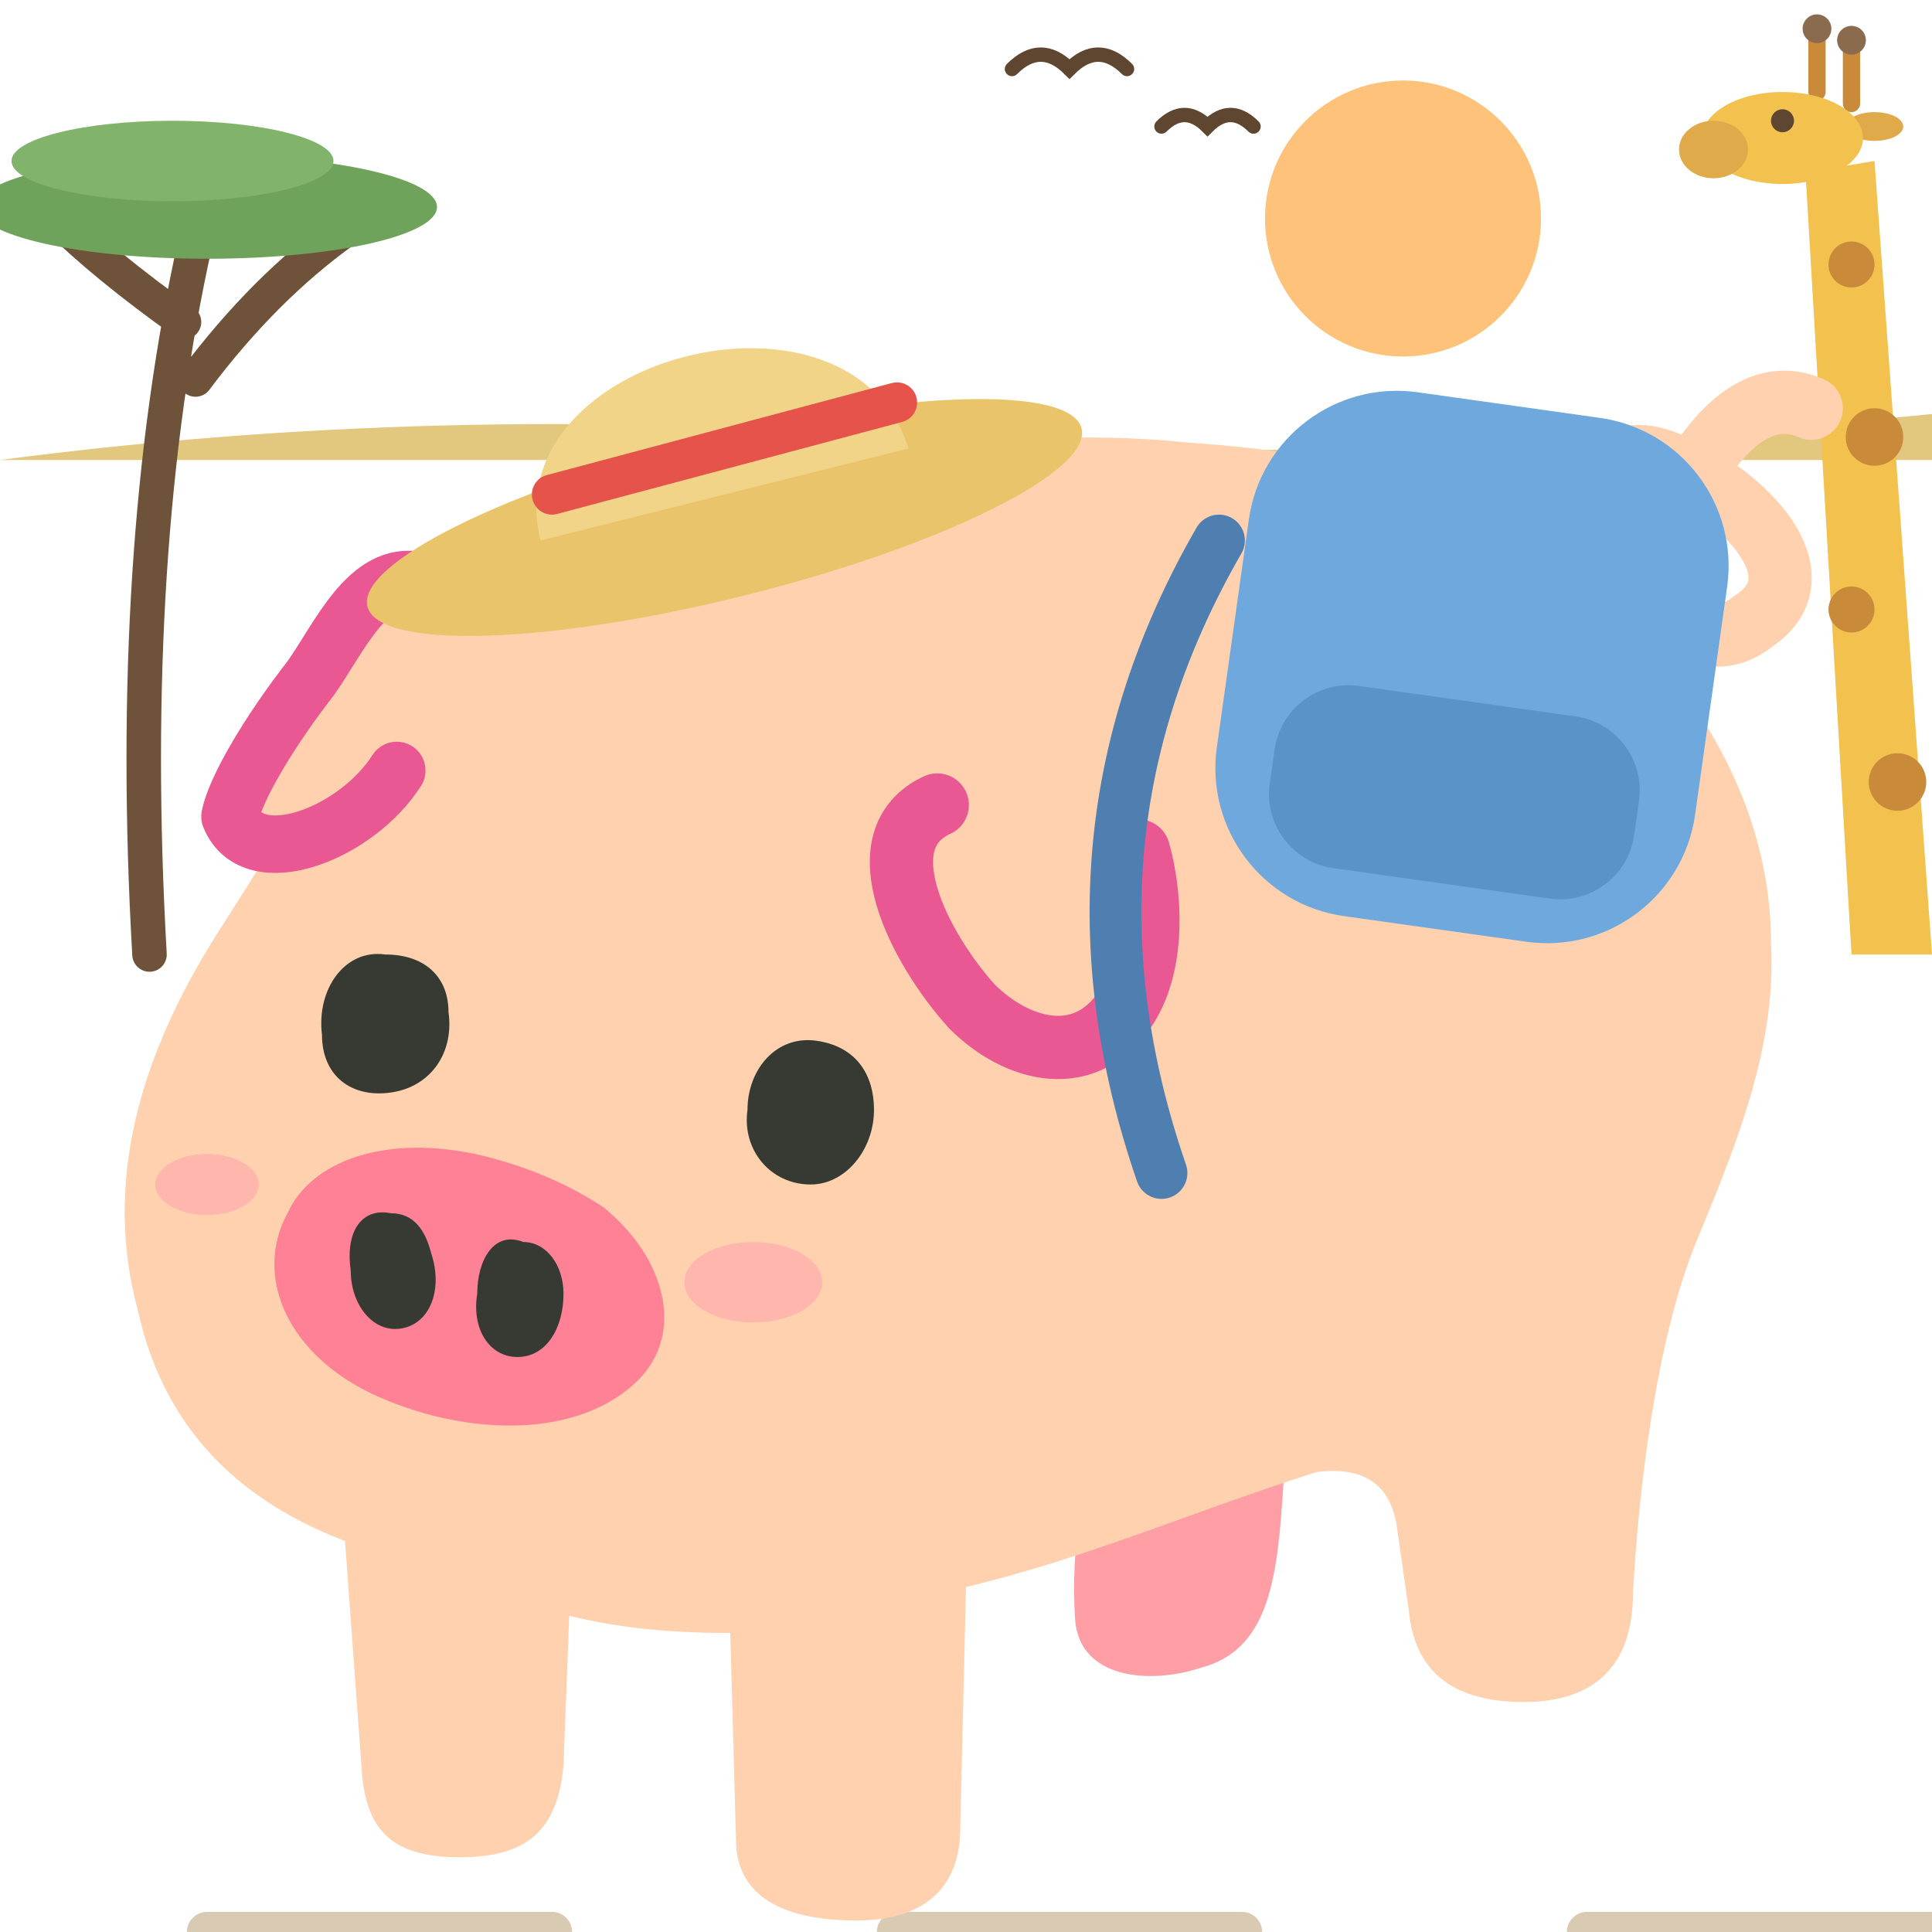
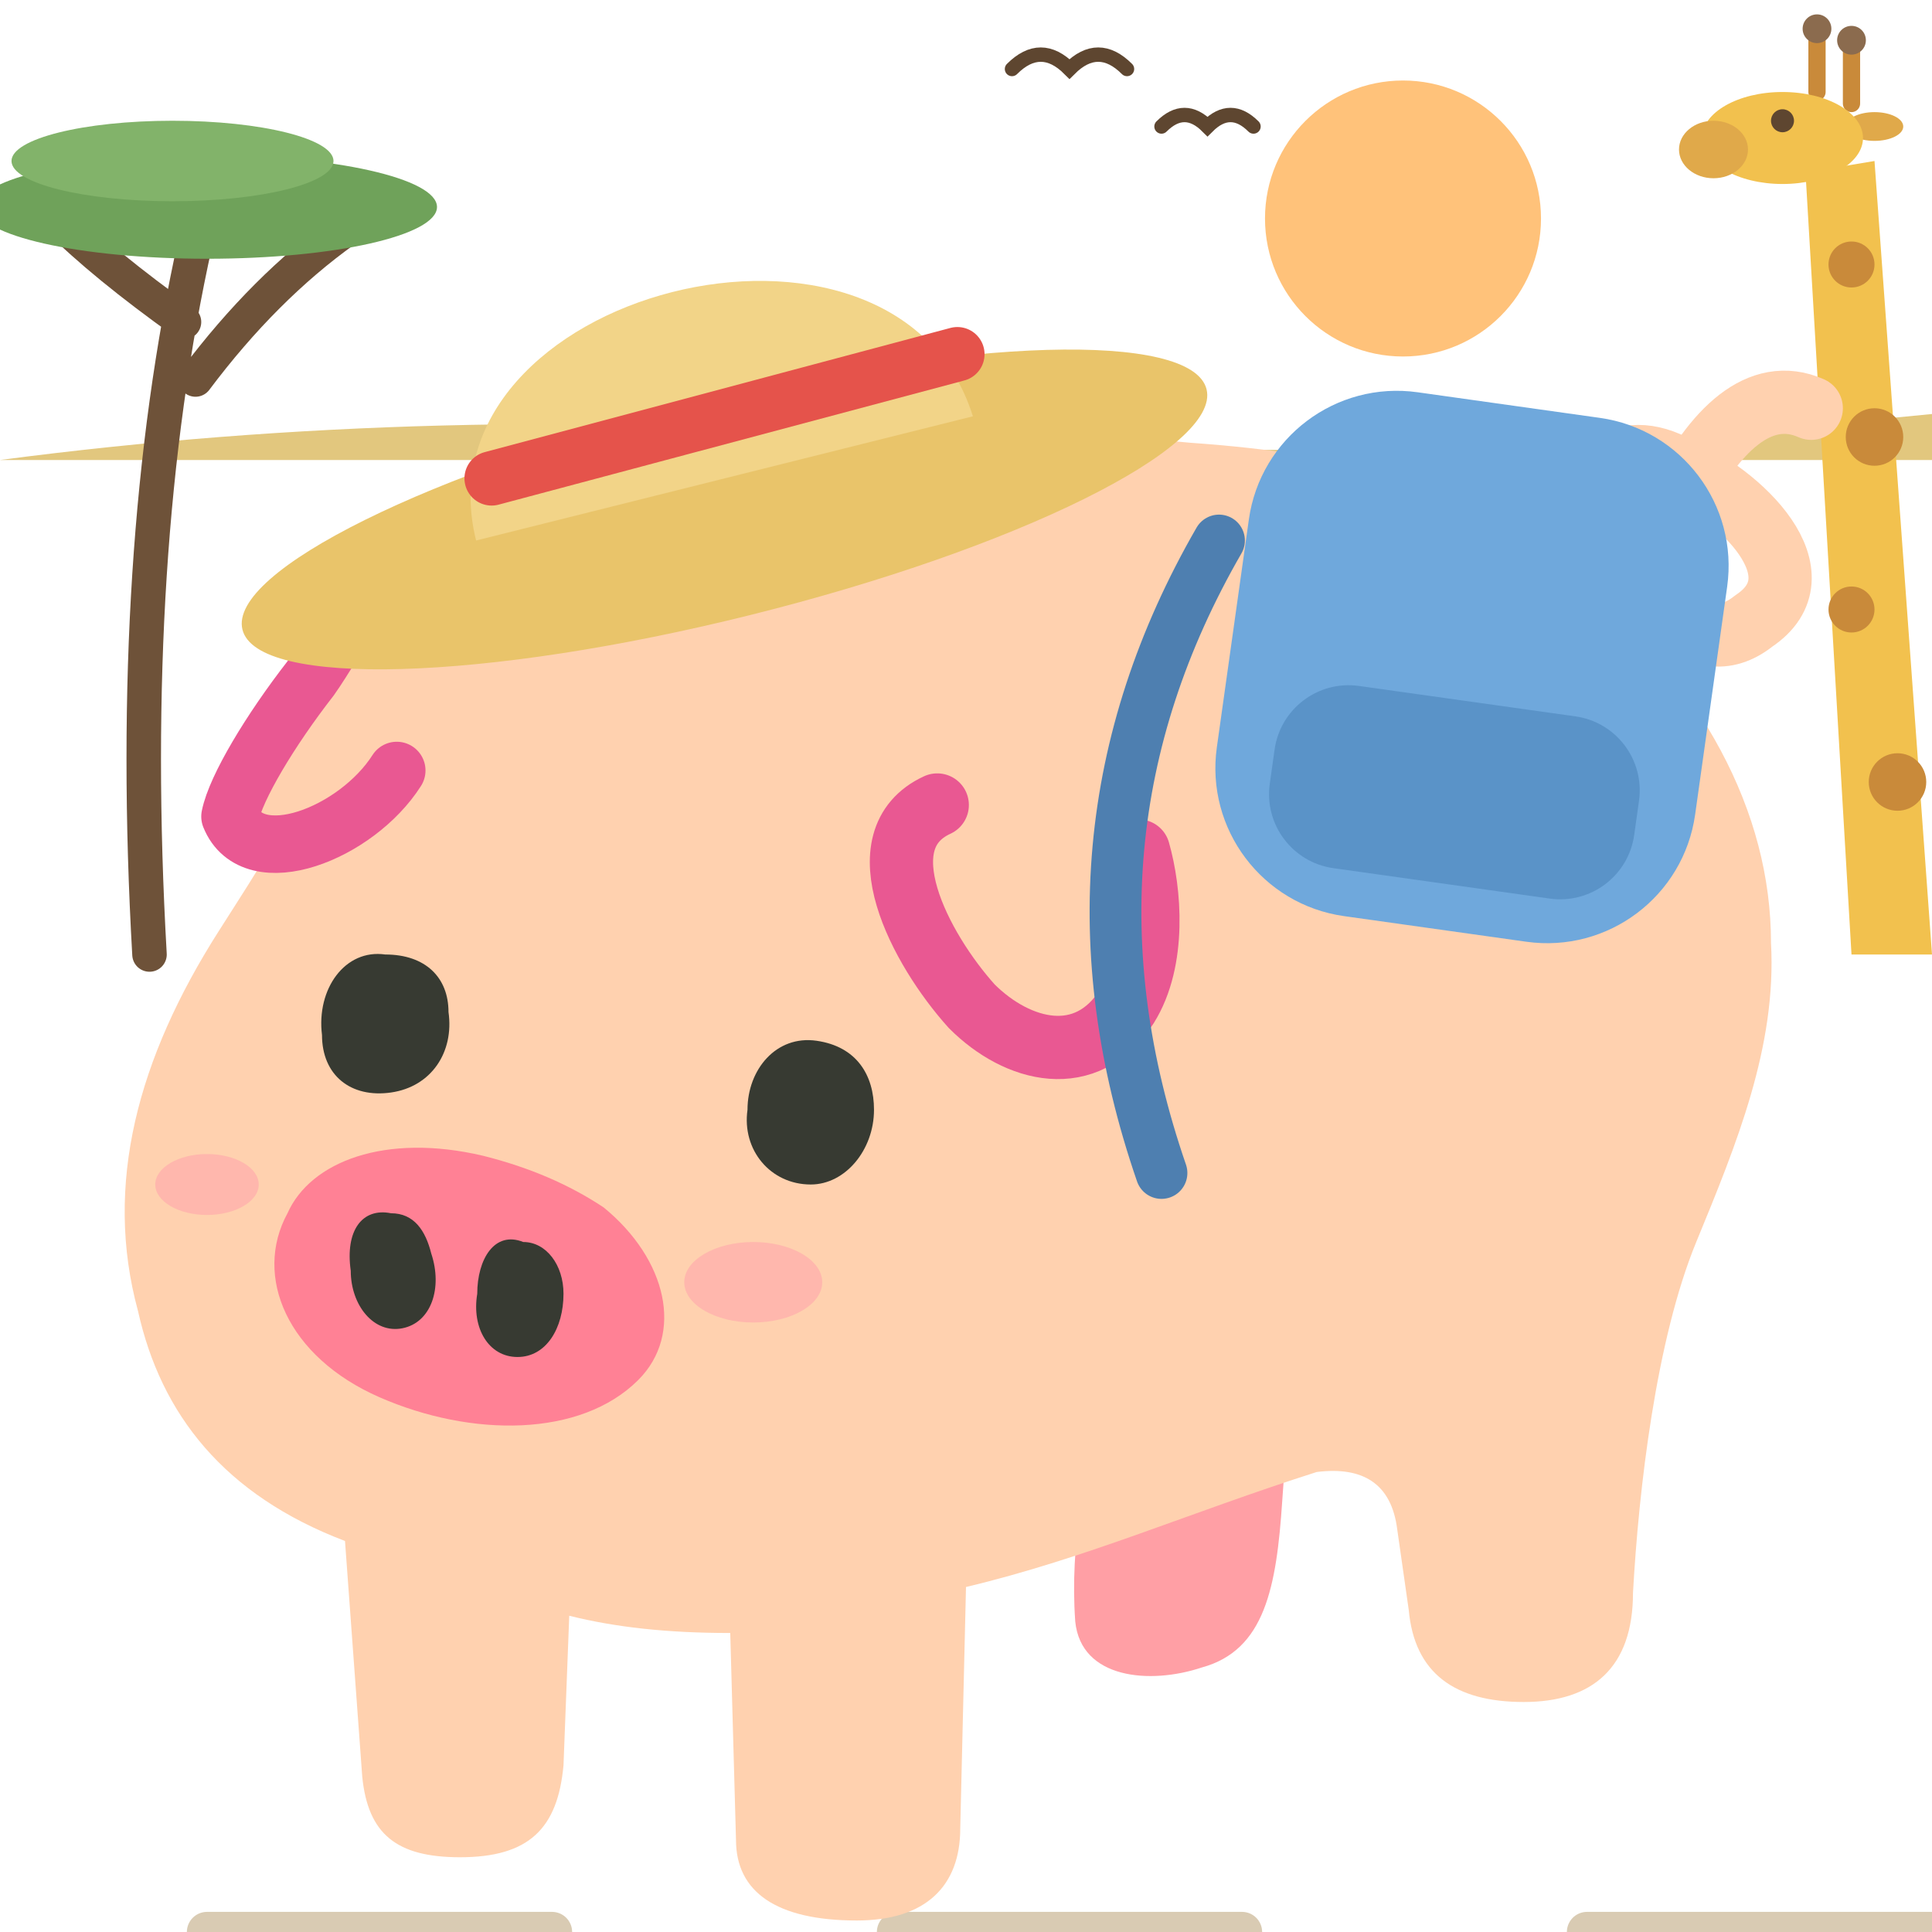
<svg xmlns="http://www.w3.org/2000/svg" viewBox="24 -36 336 336" width="128" height="128" role="img" aria-label="旅行 · 内罗毕">
  <style>
    .eye{animation:blink 4.2s infinite;transform-box:fill-box;transform-origin:50% 50%}
    .tail{animation:wag 1.4s ease-in-out infinite;transform-origin:296px 64px}
    .ear2{animation:flick 5.2s ease-in-out infinite;transform-origin:205px 108px}
    @keyframes blink{0%,90%,100%{transform:scaleY(1)}93%{transform:scaleY(.1)}}
    @keyframes wag{50%{transform:rotate(14deg)}}
    @keyframes flick{0%,80%,100%{transform:rotate(0)}85%{transform:rotate(-12deg)}90%{transform:rotate(4deg)}}
    .walk{animation:walk .5s ease-in-out infinite;transform-origin:190px 298px}
    .road{animation:road 1.6s linear infinite}
    .tail{animation-duration:.5s}
    @keyframes walk{0%,100%{transform:translateY(0) rotate(0)}50%{transform:translateY(-8px) rotate(-1.5deg)}}
    @keyframes road{to{transform:translateX(120px)}}
    .gir{animation:munch 2.4s ease-in-out infinite;transform-origin:352px 130px}
    .bird{animation:fly 8s linear infinite}
    @keyframes munch{0%,100%{transform:rotate(0)}50%{transform:rotate(-4deg)}}
    @keyframes fly{0%{opacity:0;transform:translateX(40px)}10%,90%{opacity:1}100%{opacity:0;transform:translateX(-200px)}}
    @media (prefers-reduced-motion:reduce){*{animation:none!important}}
  </style>
  <circle cx="268" cy="2" r="24" fill="#FFC27A" />
  <path d="M24 44Q100 34 180 40T360 36V44Z" fill="#E2C77E" />
  <path d="M50 130Q46 60 58 6M58 30Q70 14 84 4M56 20Q42 10 34 2" fill="none" stroke="#6E5239" stroke-width="6" stroke-linecap="round" />
  <ellipse cx="60" cy="0" rx="40" ry="9" fill="#6FA25A" />
  <ellipse cx="54" cy="-8" rx="28" ry="7" fill="#82B36A" />
  <g class="bird">
    <path d="M200 -24q5-5 10 0q5-5 10 0M226 -14q4-4 8 0q4-4 8 0" fill="none" stroke="#5E4630" stroke-width="2.5" stroke-linecap="round" />
  </g>
  <g class="gir">
    <path d="M346 130L338 -6L350 -8L360 130Z" fill="#F2C14E" />
    <g fill="#C98A3A">
      <circle cx="346" cy="10" r="4" />
      <circle cx="350" cy="40" r="5" />
      <circle cx="346" cy="70" r="4" />
      <circle cx="354" cy="100" r="5" />
    </g>
    <path d="M340 -20V-30M346 -18V-28" fill="none" stroke="#C98A3A" stroke-width="3" stroke-linecap="round" />
    <circle cx="340" cy="-31" r="2.5" fill="#8B6B4E" />
    <circle cx="346" cy="-29" r="2.5" fill="#8B6B4E" />
    <ellipse cx="350" cy="-14" rx="5" ry="2.5" fill="#E0A94A" />
    <ellipse cx="334" cy="-12" rx="14" ry="8" fill="#F2C14E" />
    <ellipse cx="322" cy="-10" rx="6" ry="5" fill="#E0A94A" />
    <circle cx="334" cy="-15" r="2" fill="#5E4630" />
  </g>
  <g class="road">
    <path d="M-60 300H0M60 300H120M180 300H240M300 300H360M420 300H480" fill="none" stroke="#D9CBB3" stroke-width="7" stroke-linecap="round" />
  </g>
  <g class="walk">
    <g class="pig" stroke-linecap="round" stroke-linejoin="round">
      <path fill="#FF9FA5" d="M214 210C213 221 210 232 211 246C212 256 224 257 233 254C244 251 246 240 247 225L248 211Z" />
      <path class="tail" d="M294 62C298 47 305 40 315 45C327 50 341 64 329 72C319 80 309 67 316 51C322 39 330 31 339 35" fill="none" stroke="#FFD1AF" stroke-width="11" />
      <path fill="#FFD1AF" d="M110 70C155 46 192 37 231 41C259 43 279 48 298 64C320 83 332 105 332 128C333 146 326 163 319 180C312 197 309 223 308 241C308 254 301 260 289 260C277 260 270 255 269 244L267 230C266 222 261 219 253 220C231 227 213 235 192 240L191 282C191 292 185 298 173 298C159 298 152 293 152 284L151 248C140 248 131 247 123 245L122 271C121 282 116 287 104 287C93 287 88 283 87 273L84 232C63 224 52 210 48 192C42 170 48 148 62 126C69 115 75 106 80 94C87 79 96 68 110 70Z" />
      <path fill="#FFD1AF" d="M63 107C64 97 75 81 84 68C90 58 102 58 108 66L115 87L90 113Z" />
      <path class="ear1" d="M97 65C88 63 83 75 78 82C71 91 65 101 64 106C68 116 86 109 93 98" fill="none" stroke="#E95892" stroke-width="10" />
      <path class="ear2" d="M187 104C174 110 184 129 193 139C201 147 213 150 220 139C225 131 224 119 222 112" fill="none" stroke="#E95892" stroke-width="11" />
      <path class="eye" fill="#373A32" d="M91 130C84 129 79 136 80 144C80 151 85 155 92 154C99 153 103 147 102 140C102 134 98 130 91 130Z" />
      <path class="eye" fill="#373A32" d="M166 145C159 144 154 150 154 157C153 164 158 170 165 170C171 170 176 164 176 157C176 151 173 146 166 145Z" />
      <g class="snout">
        <path fill="#FF8195" d="M108 165C91 161 78 166 74 175C68 186 74 200 90 207C106 214 125 214 135 204C143 196 140 183 129 174C123 170 116 167 108 165Z" />
        <path fill="#373A32" d="M92 175C87 174 84 178 85 185C85 191 89 196 94 195C99 194 101 188 99 182C98 178 96 175 92 175Z" />
        <path fill="#373A32" d="M115 180C110 178 107 183 107 189C106 195 109 200 114 200C119 200 122 195 122 189C122 184 119 180 115 180Z" />
      </g>
      <ellipse class="blush" cx="155" cy="187" rx="12" ry="7" fill="#FFAFAC" opacity=".75" />
      <ellipse class="blush" cx="60" cy="170" rx="9" ry="5.3" fill="#FFAFAC" opacity=".75" />
      <g class="wear" data-occupies="head" />
      <path d="M236 58Q206 110 226 168" fill="none" stroke="#4E7FB0" stroke-width="9" />
      <rect x="238" y="34" width="84" height="92" rx="26" fill="#6FA8DC" transform="rotate(8 280 80)" />
      <rect x="248" y="86" width="64" height="32" rx="13" fill="#5A93C8" transform="rotate(8 280 80)" />
-       <ellipse cx="150" cy="54" rx="64" ry="14" fill="#E9C46A" transform="rotate(-14 150 54)" />
-       <path d="M118 58C110 26 172 10 182 42Z" fill="#F2D488" />
-       <path d="M120 50L180 34" fill="none" stroke="#E5534B" stroke-width="7" />
+       <g transform="translate(150 58) scale(1.35) translate(-150 -58)">
+         <ellipse cx="150" cy="54" rx="64" ry="14" fill="#E9C46A" transform="rotate(-14 150 54)" />
+         <path d="M118 58C110 26 172 10 182 42Z" fill="#F2D488" />
+         <path d="M120 50L180 34" fill="none" stroke="#E5534B" stroke-width="7" />
+       </g>
    </g>
  </g>
</svg>
